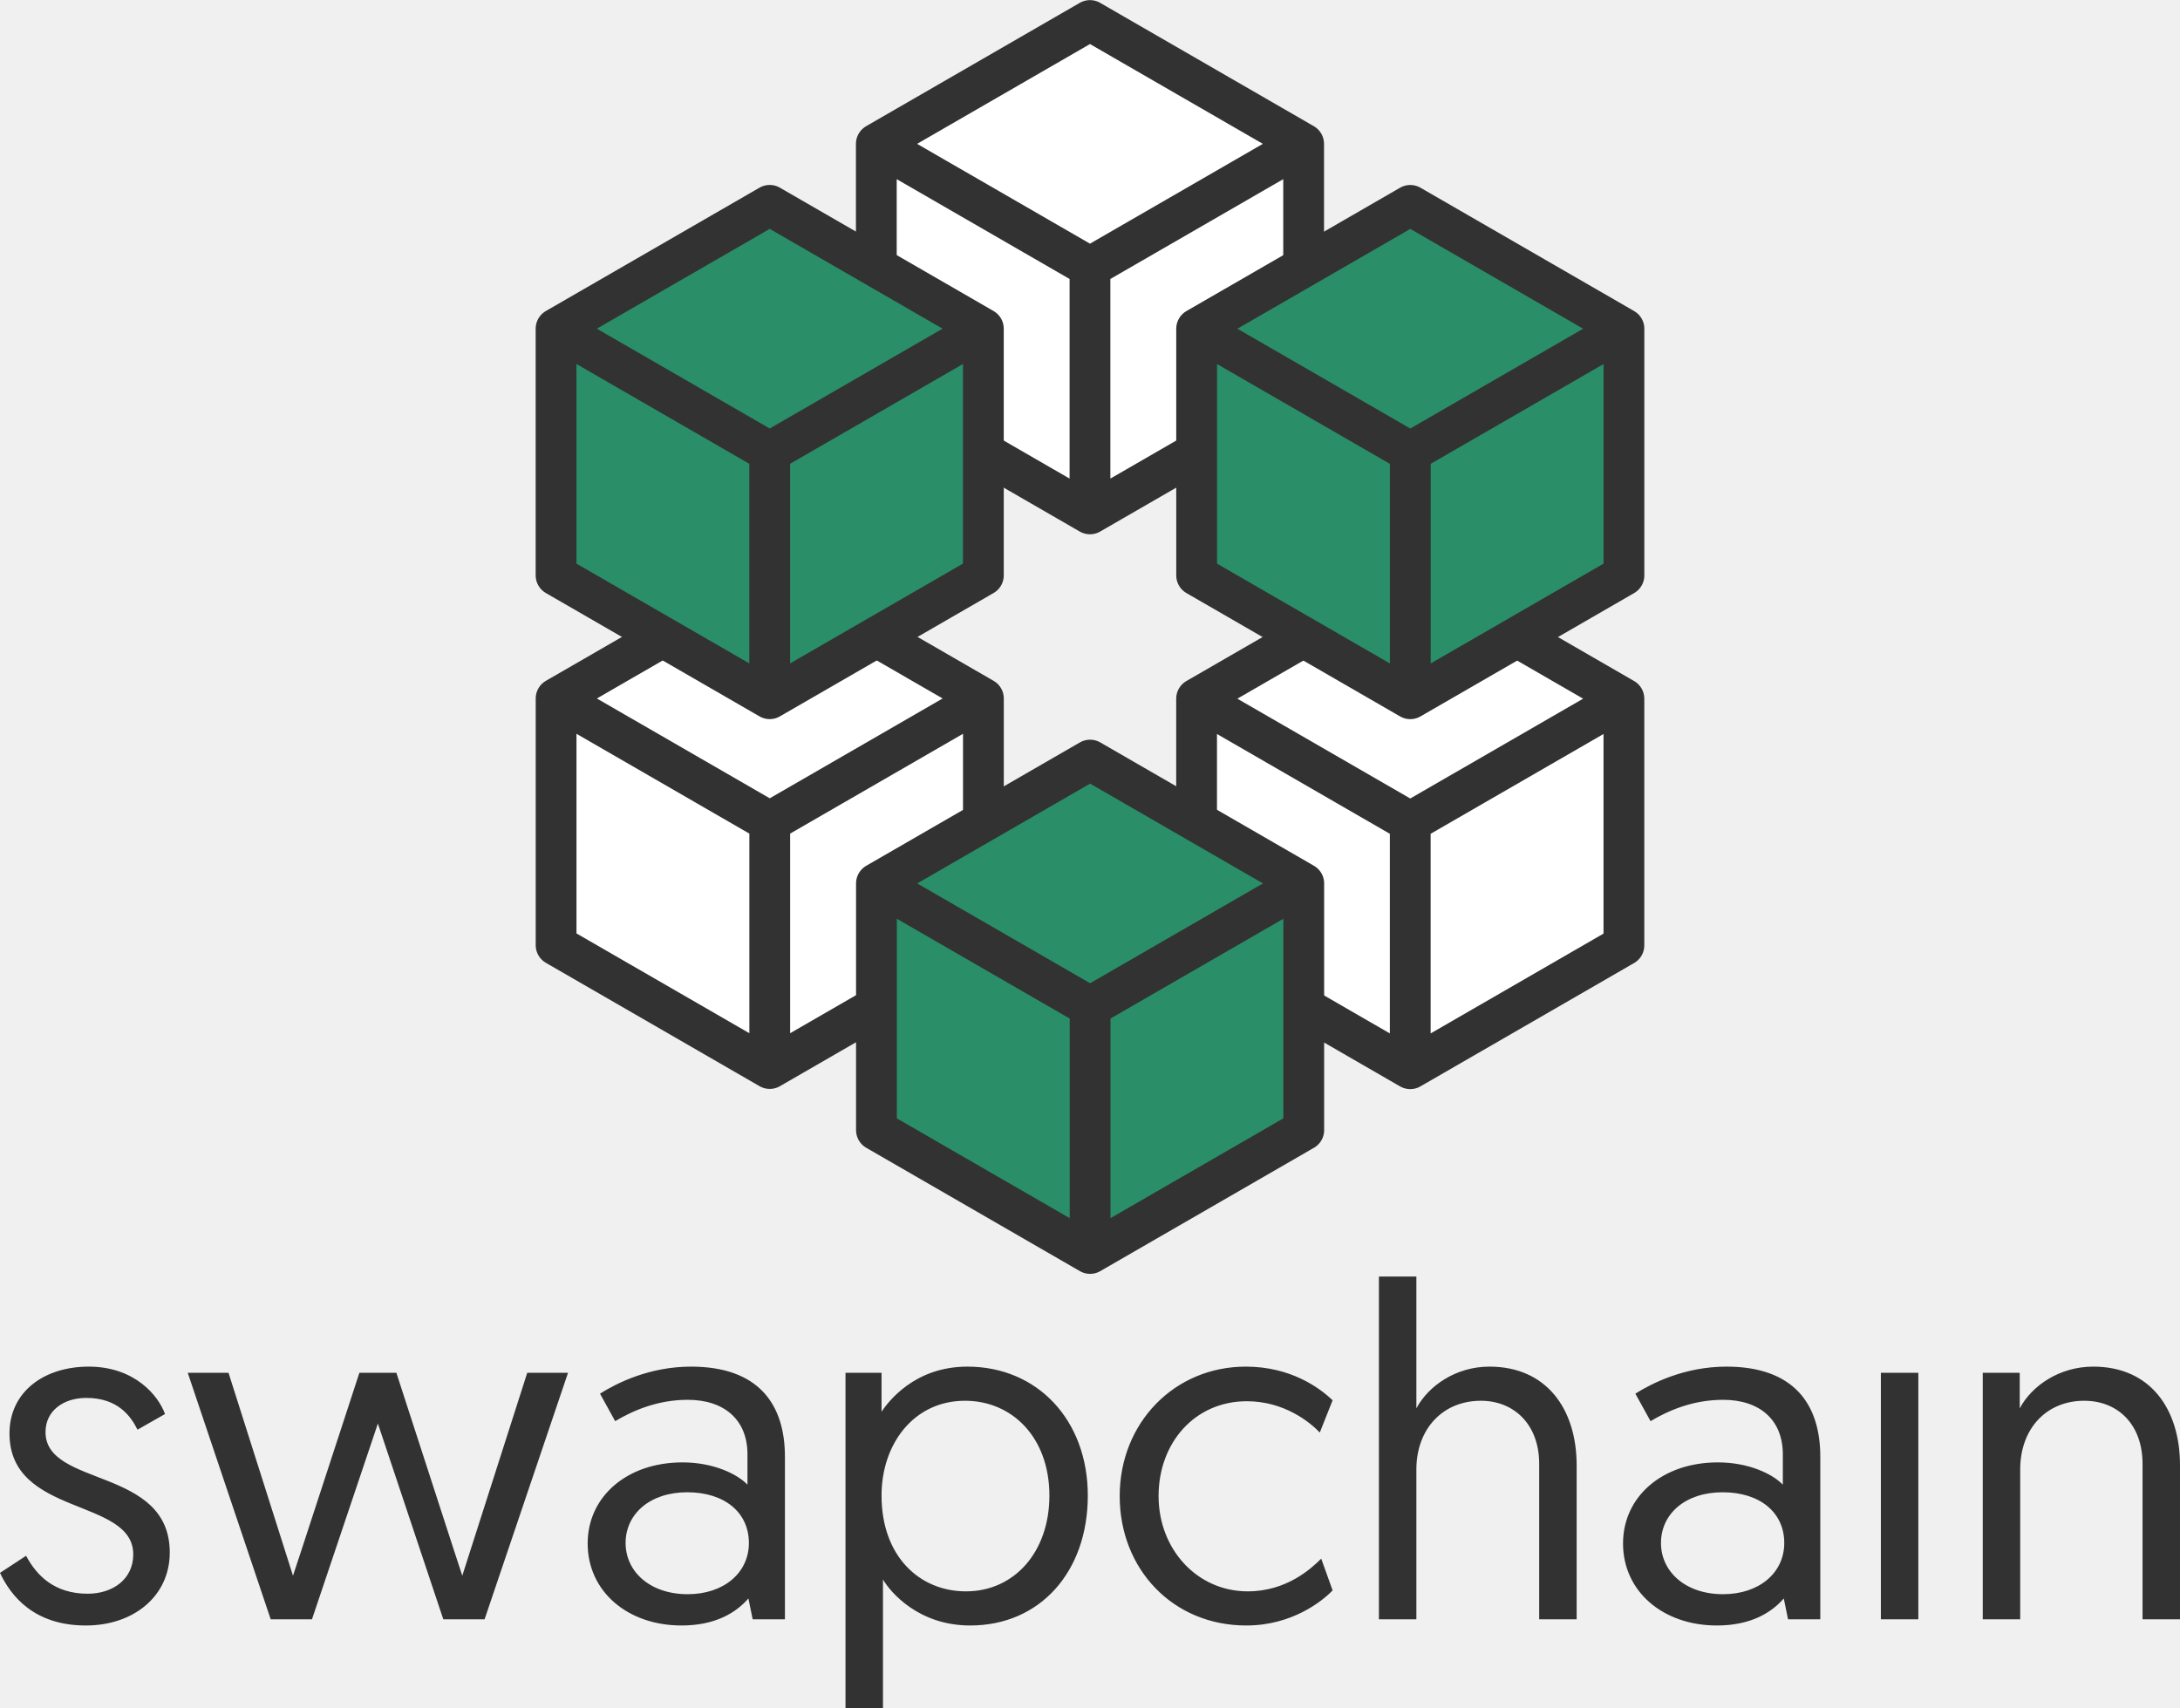
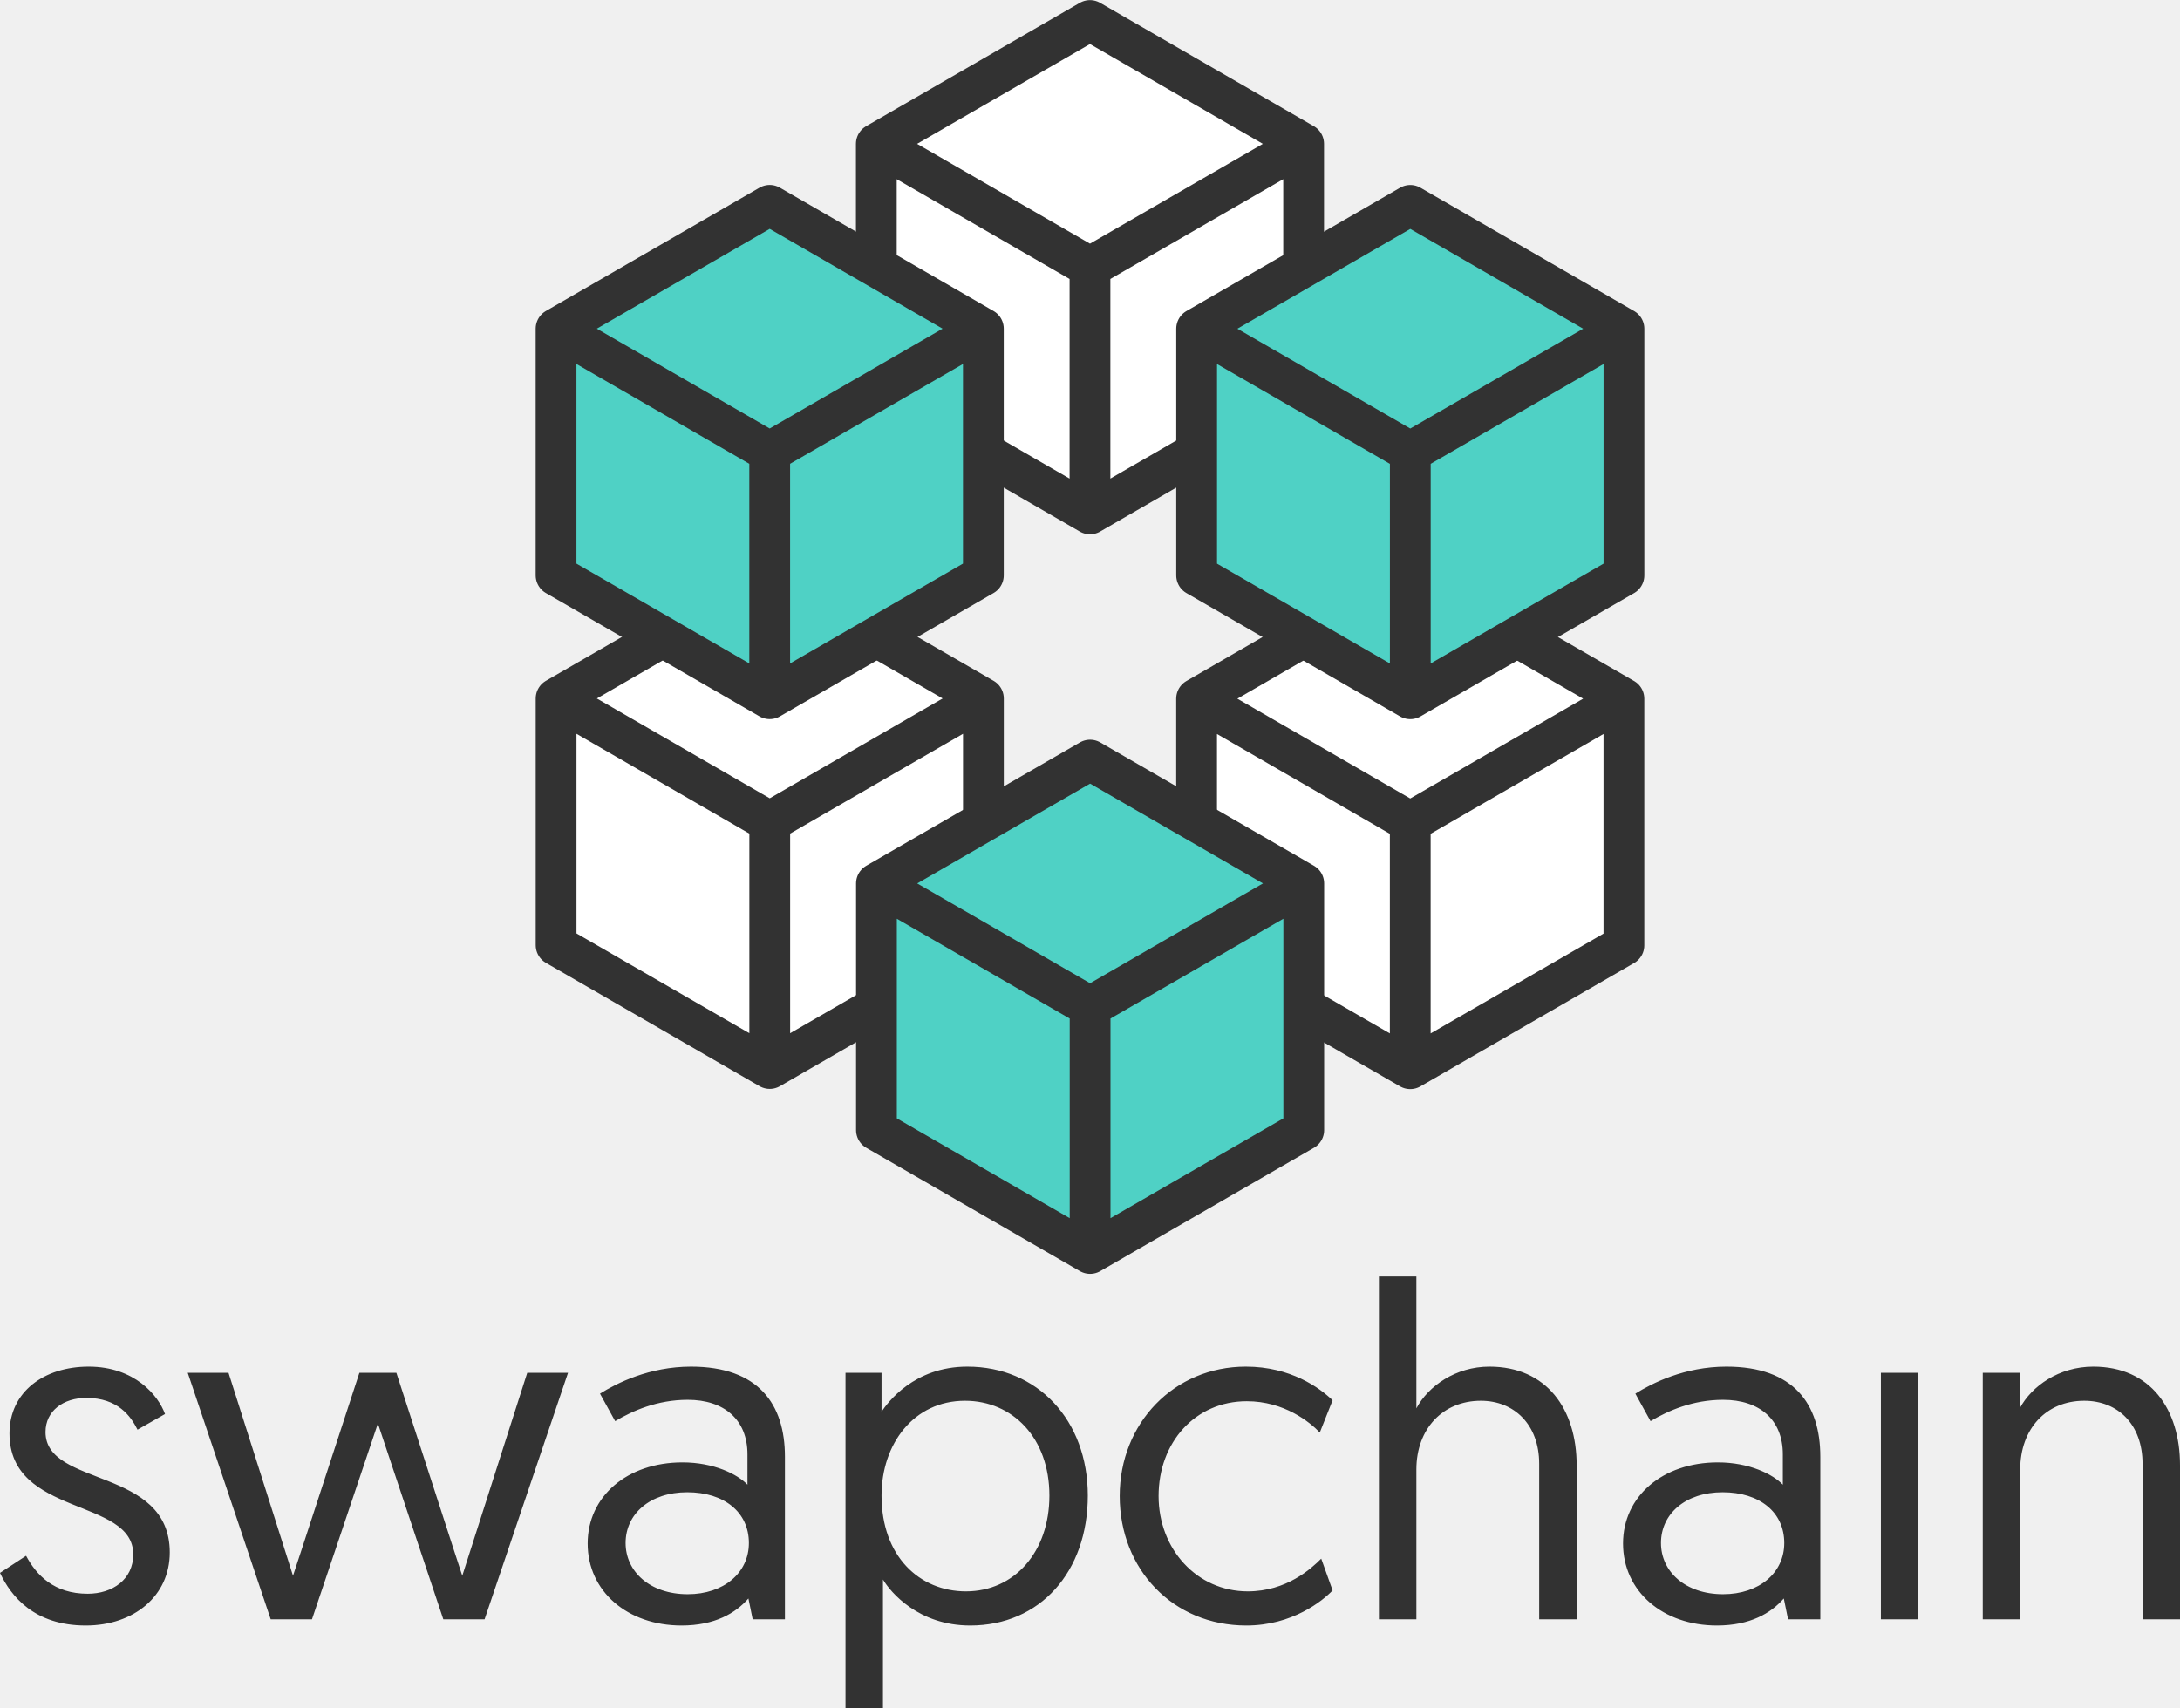
<svg xmlns="http://www.w3.org/2000/svg" viewBox="0 0 55.169 43.23">
  <g stroke="#323232" stroke-linecap="round" stroke-linejoin="round">
    <g fill="#fff" stroke-width="1.594">
      <path d="M27.584.519l5.407 3.122m-10.814 0L27.584.519m-5.407 3.122V9.885m0 0l5.407 3.122m-5.407-9.366l5.407 3.122m0 6.244L32.991 9.885m-5.407-3.122l5.407-3.122m-5.407 3.122v6.244m5.407-9.366V9.885M22.177 3.641l5.407 3.122v6.244L22.177 9.885zm10.814 0l-5.407 3.122v6.244L32.991 9.885zm-10.814 0l5.407 3.122 5.407-3.122L27.584.519z" stroke-width="1.032" />
    </g>
    <g fill="#fff" stroke-width="1.594">
      <path d="M35.689 14.562l5.407 3.122m-10.814 0l5.407-3.122m-5.407 3.122v6.244m0 0l5.407 3.122m-5.407-9.366l5.407 3.122m0 6.244l5.407-3.122m-5.407-3.122l5.407-3.122m-5.407 3.122v6.244m5.407-9.366v6.244m-10.814-6.244l5.407 3.122v6.244l-5.407-3.122zm10.814 0l-5.407 3.122v6.244l5.407-3.122zm-10.814 0l5.407 3.122 5.407-3.122-5.407-3.122z" stroke-width="1.032" />
    </g>
-     <g fill="#2a8e68" stroke-width="1.594">
+     <g fill="#4FD1C5" stroke-width="1.594">
      <path d="M35.69 5.198l5.407 3.122m-10.814 0l5.407-3.122M30.283 8.32v6.244m0 0l5.407 3.122m-5.407-9.366l5.407 3.122m0 6.244l5.407-3.122m-5.407-3.122l5.407-3.122m-5.407 3.122v6.244m5.407-9.366v6.244M30.283 8.32l5.407 3.122v6.244l-5.407-3.122zm10.814 0l-5.407 3.122v6.244l5.407-3.122zm-10.814 0l5.407 3.122 5.407-3.122-5.407-3.122z" stroke-width="1.032" />
    </g>
    <g fill="#fff" stroke-width="1.594">
      <path d="M19.48 14.557l5.407 3.122m-10.814 0l5.407-3.122m-5.407 3.122v6.244m0 0l5.407 3.122m-5.407-9.366l5.407 3.122m0 6.244l5.407-3.122m-5.407-3.122l5.407-3.122m-5.407 3.122v6.244m5.407-9.366v6.244m-10.814-6.244l5.407 3.122v6.244l-5.407-3.122zm10.814 0l-5.407 3.122v6.244l5.407-3.122zm-10.814 0l5.407 3.122 5.407-3.122-5.407-3.122z" stroke-width="1.032" />
    </g>
-     <path d="M19.479 5.197l5.407 3.122m-10.814 0l5.407-3.122m-5.407 3.122v6.244m0 0l5.407 3.122m-5.407-9.366l5.407 3.122m0 6.244l5.407-3.122m-5.407-3.122l5.407-3.122m-5.407 3.122v6.244m5.407-9.366v6.244M14.072 8.319l5.407 3.122v6.244l-5.407-3.122zm10.814 0l-5.407 3.122v6.244l5.407-3.122zm-10.814 0l5.407 3.122 5.407-3.122-5.407-3.122z" fill="#2a8e68" stroke-width="1.032" />
-     <g fill="#2a8e68" stroke-width="1.594">
+     <path d="M19.479 5.197l5.407 3.122m-10.814 0l5.407-3.122m-5.407 3.122v6.244m0 0l5.407 3.122m-5.407-9.366l5.407 3.122m0 6.244l5.407-3.122m-5.407-3.122l5.407-3.122m-5.407 3.122v6.244m5.407-9.366v6.244M14.072 8.319l5.407 3.122v6.244l-5.407-3.122zm10.814 0l-5.407 3.122v6.244l5.407-3.122zm-10.814 0l5.407 3.122 5.407-3.122-5.407-3.122z" fill="#4FD1C5" stroke-width="1.032" />
+     <g fill="#4FD1C5" stroke-width="1.594">
      <path d="M27.587 19.238L32.994 22.36m-10.814 0l5.407-3.122M22.18 22.36v6.244m0 0l5.407 3.122M22.18 22.36l5.407 3.122m0 6.244l5.407-3.122m-5.407-3.122l5.407-3.122m-5.407 3.122v6.244m5.407-9.366v6.244M22.18 22.36l5.407 3.122v6.244l-5.407-3.122zm10.814 0l-5.407 3.122v6.244l5.407-3.122zm-10.814 0l5.407 3.122 5.407-3.122-5.407-3.122z" stroke-width="1.032" />
    </g>
  </g>
  <g fill="#323232">
    <g style="line-height:1.25" aria-label="swapchain" font-weight="400" font-size="9.306" font-family="geomanist" letter-spacing="0" word-spacing="0" stroke-width=".233">
      <path style="-inkscape-font-specification:geomanist" d="M0 39.81c.276.588.864 1.332 2.172 1.332 1.212 0 2.124-.744 2.124-1.848 0-2.172-3.144-1.644-3.144-3.048 0-.54.456-.864 1.032-.864.804 0 1.128.468 1.296.804l.696-.396c-.168-.468-.768-1.2-1.932-1.2-1.128 0-2.004.636-2.004 1.692 0 2.112 3.132 1.62 3.132 3.06 0 .636-.528.996-1.152.996-.852 0-1.296-.468-1.56-.96zM11.219 40.986h1.044l2.112-6.24h-1.032l-1.644 5.136s-.012-.024-1.668-5.136h-.936c-1.668 5.112-1.68 5.136-1.68 5.136L5.783 34.746H4.751l2.1 6.24h1.044l1.668-4.956zM14.872 39.066c0 1.212 1.008 2.076 2.376 2.076.84 0 1.368-.312 1.692-.684l.108.528h.816v-4.116c0-1.332-.672-2.28-2.376-2.28-1.056 0-1.884.42-2.304.684l.384.696c.444-.264 1.068-.54 1.836-.54.924 0 1.512.504 1.512 1.38v.768c-.252-.264-.852-.564-1.644-.564-1.404 0-2.4.864-2.4 2.052zm.96-.012c0-.732.612-1.284 1.56-1.284.936 0 1.56.504 1.56 1.284 0 .756-.636 1.296-1.548 1.296-.96 0-1.572-.576-1.572-1.296zM21.397 43.23h.948v-3.252c.192.324.9 1.164 2.208 1.164 1.764 0 2.976-1.356 2.976-3.288 0-1.908-1.272-3.264-3.048-3.264-1.356 0-2.016.912-2.172 1.14v-.984h-.912zm.912-5.376c0-1.308.816-2.4 2.112-2.4 1.2 0 2.136.936 2.136 2.4 0 1.428-.888 2.424-2.112 2.424-1.176 0-2.136-.888-2.136-2.424zM33.724 35.442c-.324-.312-1.056-.852-2.196-.852-1.812 0-3.192 1.428-3.192 3.276 0 1.848 1.344 3.276 3.204 3.276 1.164 0 1.932-.624 2.184-.888l-.288-.804c-.252.252-.876.828-1.86.828-1.284 0-2.256-1.068-2.256-2.412 0-1.356.924-2.4 2.232-2.4.948 0 1.596.528 1.848.792zM37.692 34.59c-.852 0-1.548.492-1.848 1.056V32.31h-.948v8.676h.948v-3.792c0-1.032.672-1.74 1.632-1.74.84 0 1.476.6 1.476 1.596v3.936h.948v-3.9c0-1.416-.756-2.496-2.208-2.496zM41.074 39.066c0 1.212 1.008 2.076 2.376 2.076.84 0 1.368-.312 1.692-.684l.108.528h.816v-4.116c0-1.332-.672-2.28-2.376-2.28-1.056 0-1.884.42-2.304.684l.384.696c.444-.264 1.068-.54 1.836-.54.924 0 1.512.504 1.512 1.38v.768c-.252-.264-.852-.564-1.644-.564-1.404 0-2.4.864-2.4 2.052zm.96-.012c0-.732.612-1.284 1.56-1.284.936 0 1.56.504 1.56 1.284 0 .756-.636 1.296-1.548 1.296-.96 0-1.572-.576-1.572-1.296zM47.599 40.986h.948V34.746h-.948zM52.973 34.59c-.864 0-1.56.492-1.86 1.056v-.9h-.936v6.24h.948v-3.792c0-1.032.66-1.74 1.62-1.74.852 0 1.476.6 1.476 1.596v3.936h.948v-3.9c0-1.416-.744-2.496-2.196-2.496z" />
    </g>
  </g>
</svg>
